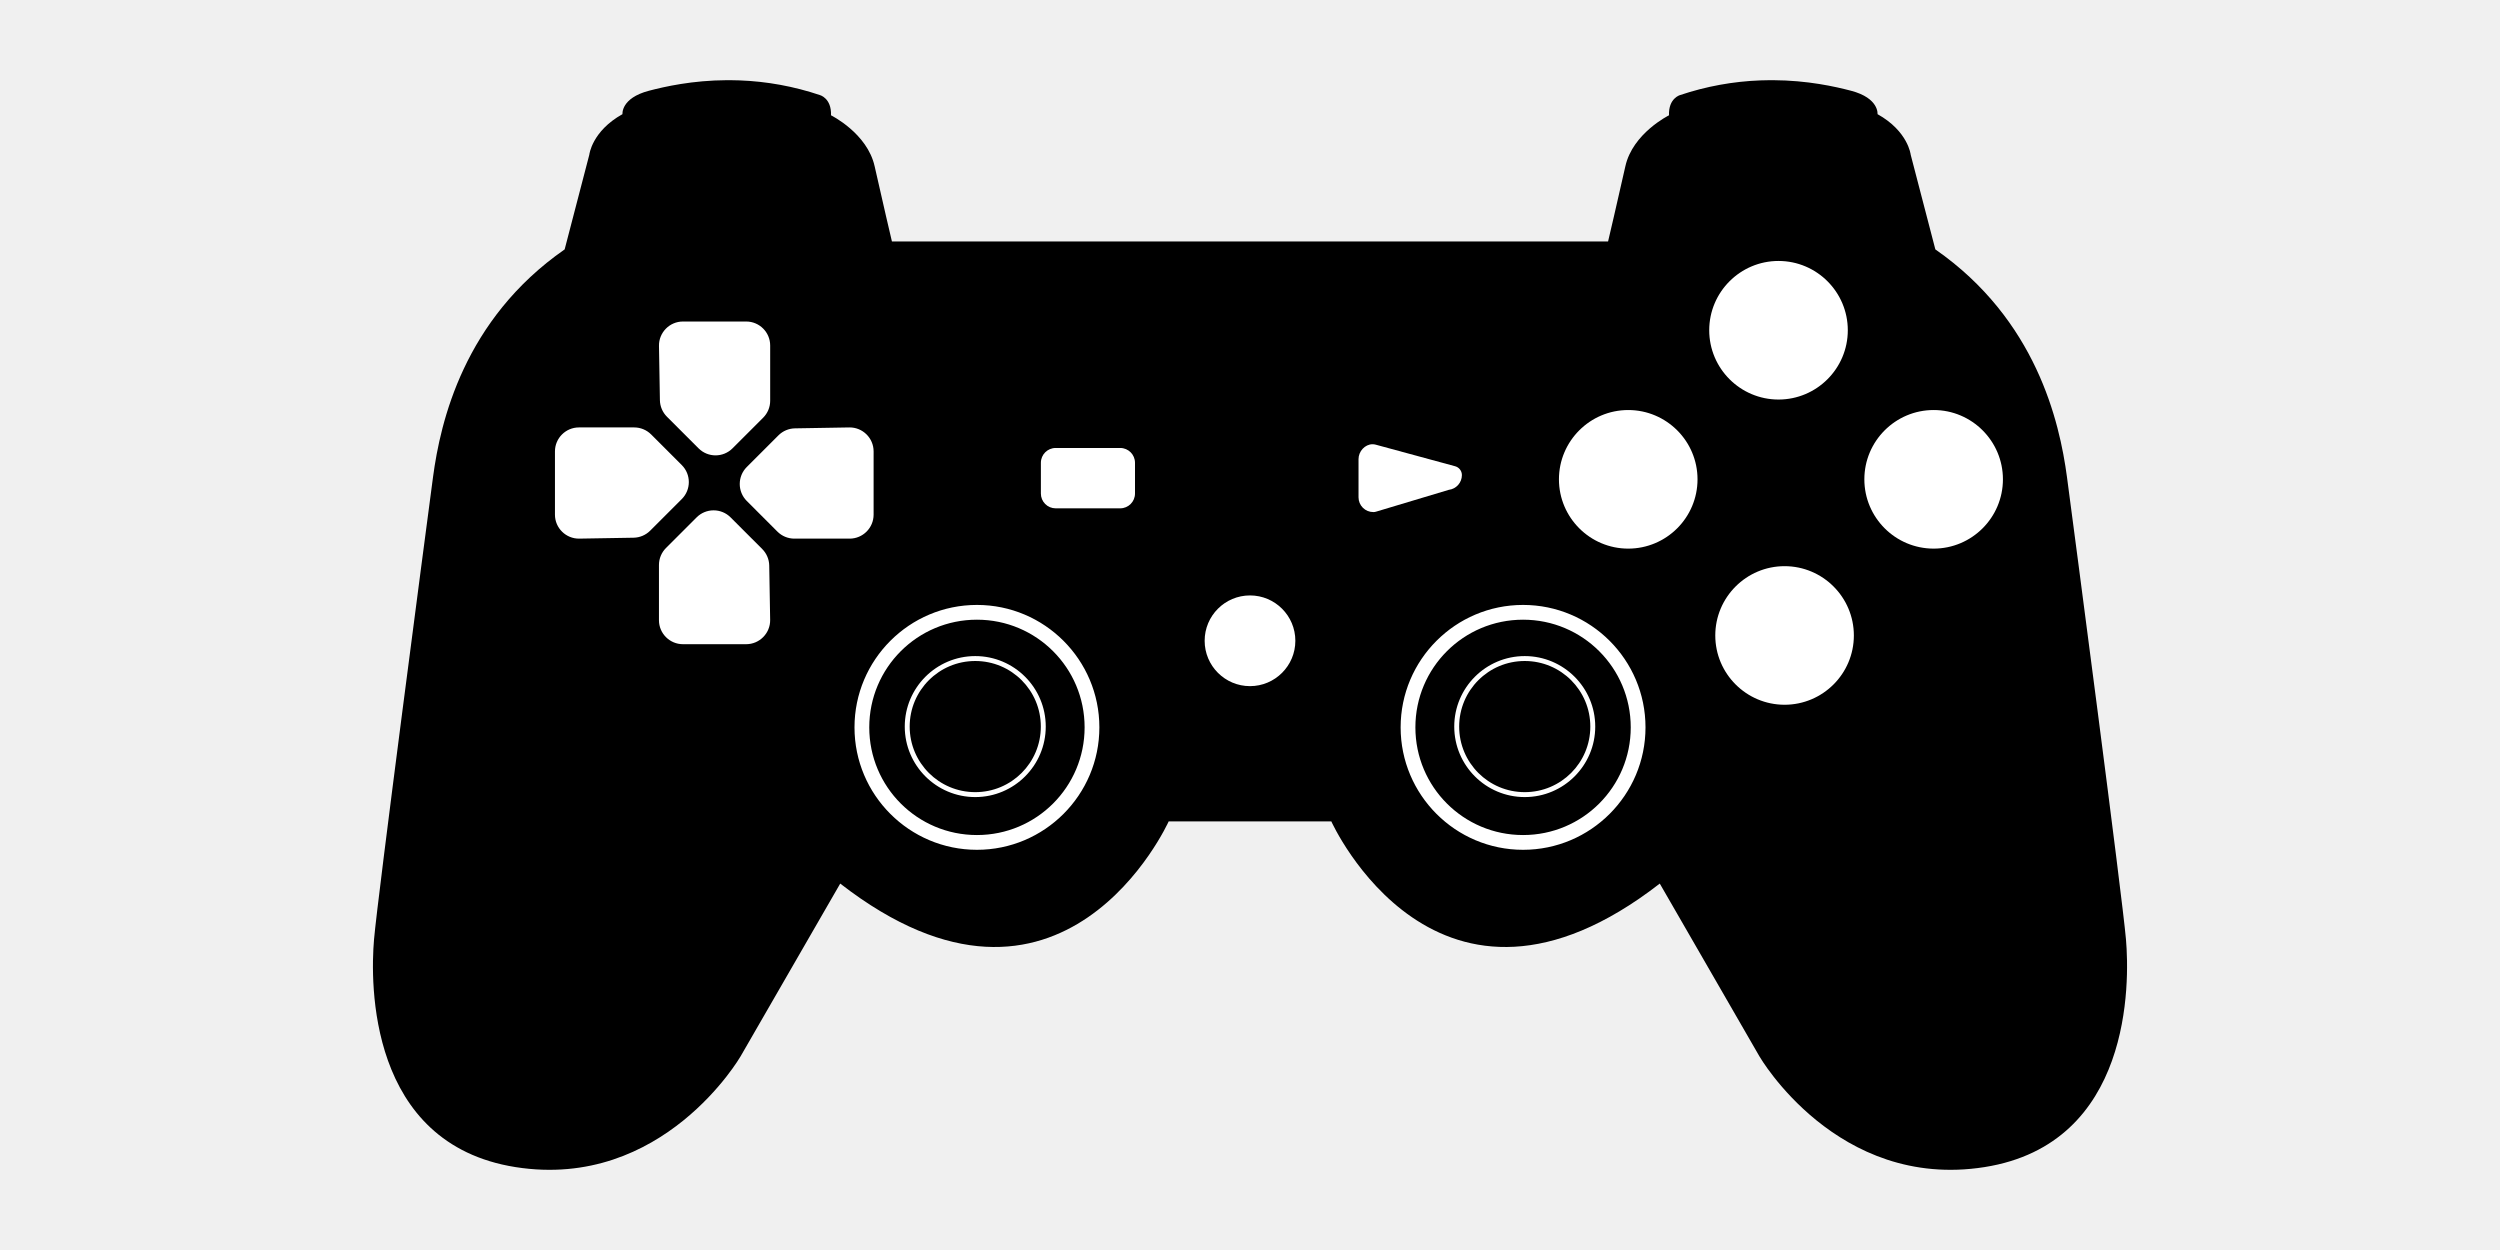
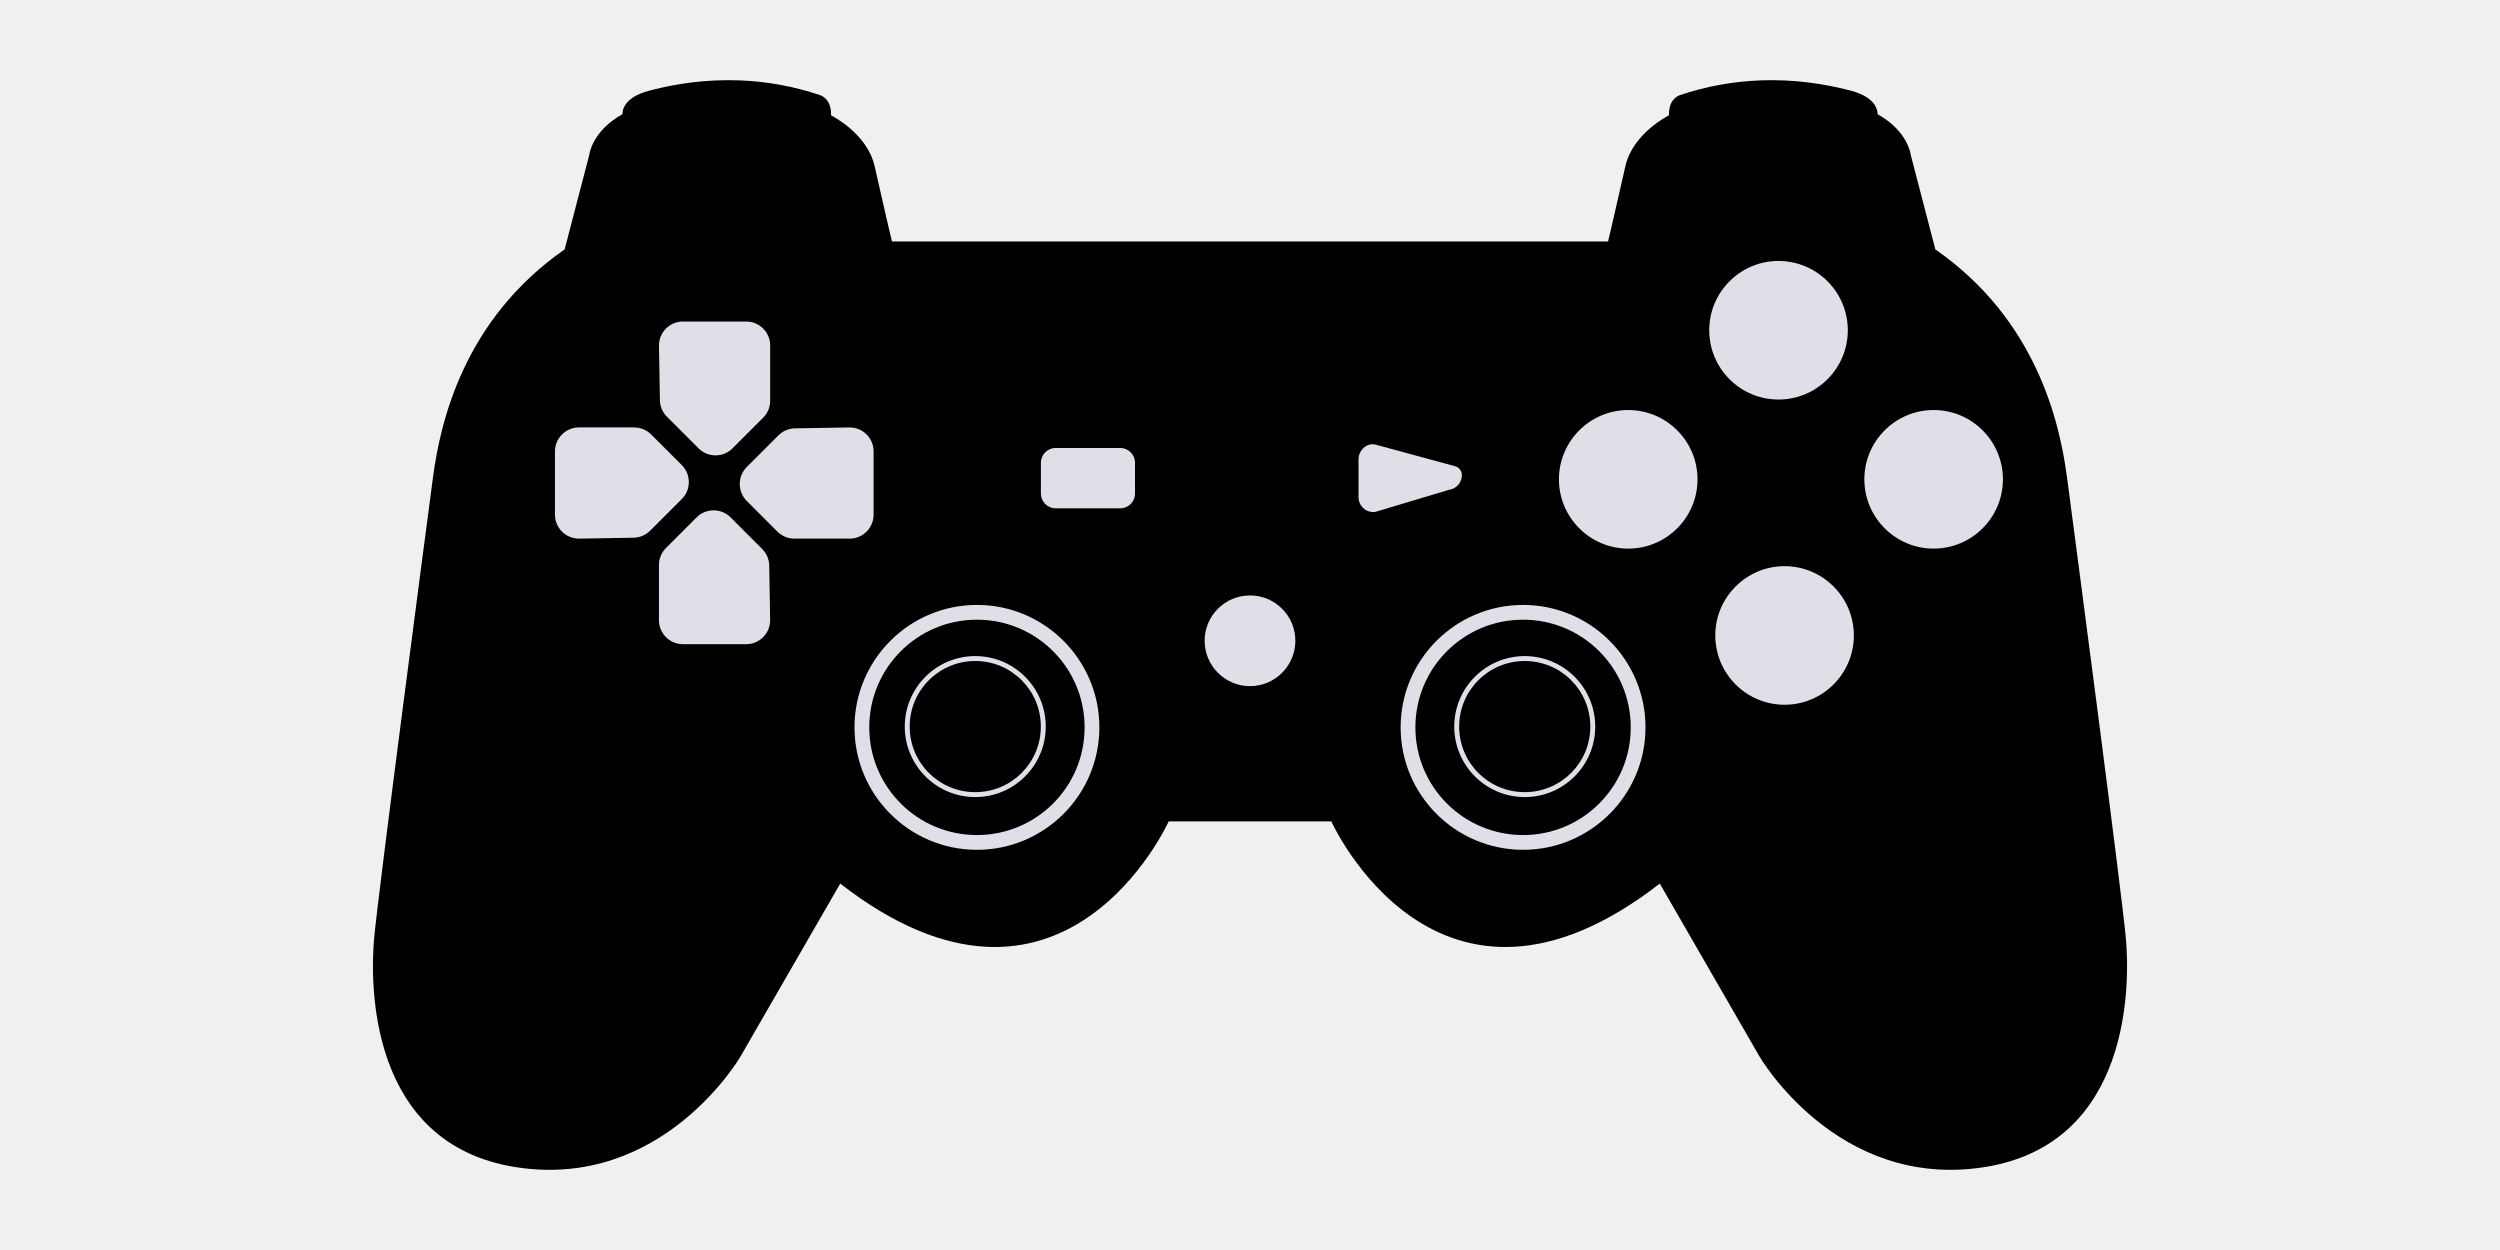
<svg xmlns="http://www.w3.org/2000/svg" xml:space="preserve" width="1000" height="500">
  <path d="M322.235 126.959c-11.668.06-20.941 2.164-26.265 3.56-9.524 2.5-8.92 7.883-8.92 7.883-10.345 5.786-11.174 13.672-11.174 13.672l-8.305 31.89c-33.964 23.625-41.85 58.046-44.342 76.68-2.475 18.657-18.635 141.322-19.878 155.805-1.25 14.516-2.077 68.791 47.662 76.674 49.735 7.852 75.824-37.314 75.824-37.314l33.57-58.2c75 58.2 110.643-20.937 110.643-20.937h54.804s35.643 79.137 110.643 20.937l33.57 58.2s26.09 45.166 75.825 37.314c49.739-7.883 48.91-62.158 47.662-76.674-1.243-14.483-17.404-137.148-19.88-155.804-2.49-18.635-10.377-53.056-44.341-76.68l-8.305-31.89s-.829-7.887-11.174-13.673c0 0 .605-5.383-8.92-7.882-5.324-1.397-14.597-3.5-26.265-3.561h-1.035a100 100 0 0 0-3.196.068 96.1 96.1 0 0 0-27.093 4.948s-3.951 1.035-3.744 6.818c0 0-12.238 6.035-14.702 17.2-2.498 11.206-5.818 25.3-5.818 25.3H377.823s-3.32-14.094-5.818-25.3c-2.464-11.165-14.701-17.2-14.701-17.2.207-5.783-3.744-6.818-3.744-6.818a96.1 96.1 0 0 0-27.094-4.948 99 99 0 0 0-3.196-.068z" style="fill:#000;stroke-width:1" transform="translate(-91.842 -118.674)scale(1.18736)" />
-   <path d="M499.998 238.172c-10.01 0-18.139 8.13-18.139 18.139 0 10.01 8.131 18.143 18.14 18.143s18.142-8.134 18.142-18.143-8.133-18.14-18.143-18.14" style="baseline-shift:baseline;display:inline;overflow:visible;vector-effect:none;fill:#fff;fill-opacity:1;stroke-width:1.187;stop-color:#000" />
-   <path d="M307.415 208.26c-4.497.005-8.14 3.712-8.066 8.209l.311 18.289a8.07 8.07 0 0 0 2.362 5.568l10.674 10.673c3.144 3.14 8.267 3.14 11.411 0l10.332-10.328a8.07 8.07 0 0 0 2.37-5.705v-18.631c0-4.448-3.627-8.074-8.075-8.074zm-35.036 35.681c-4.446 0-8.071 3.623-8.074 8.069v20.369l-.002.948c-.001 4.503 3.713 8.152 8.215 8.074l18.289-.31a8.08 8.08 0 0 0 5.568-2.363l10.673-10.674c3.14-3.144 3.14-8.267 0-11.411l-10.332-10.334h-.002a8.08 8.08 0 0 0-5.705-2.368zm91.071 0-18.297.312a8.07 8.07 0 0 0-5.565 2.362l-10.674 10.675h-.002c-3.14 3.145-3.14 8.267 0 11.412h.002l10.33 10.332a8.07 8.07 0 0 0 5.705 2.37h18.629c4.448 0 8.074-3.627 8.074-8.075v-20.37h.002v-.95c-.003-4.497-3.708-8.14-8.204-8.068m-45.7 27.932a8.05 8.05 0 0 0-5.707 2.354l-10.334 10.332a8.08 8.08 0 0 0-2.368 5.707v18.63c.003 4.446 3.629 8.069 8.074 8.069h21.32c4.496-.003 8.14-3.708 8.066-8.204v-.002l-.311-18.29a8.07 8.07 0 0 0-2.362-5.567l-10.674-10.675a8.05 8.05 0 0 0-5.705-2.354" style="baseline-shift:baseline;display:inline;overflow:visible;vector-effect:none;fill:#fff;stroke-width:.95;stop-color:#000" transform="translate(-91.842 -118.674)scale(1.18736)" />
-   <path d="M422.273 179.187a5.925 5.925 0 0 0-5.92 5.922v12.29a5.91 5.91 0 0 0 5.92 5.936h25.81a5.925 5.925 0 0 0 5.917-5.937V185.11a5.925 5.925 0 0 0-5.917-5.922z" style="fill:#fff;fill-opacity:1;fill-rule:evenodd;stroke-width:.513;stroke-linecap:round;stroke-miterlimit:7;paint-order:stroke markers fill" />
-   <path d="M590.443 303.737c-22.76 0-41.247 18.486-41.247 41.247s18.486 41.247 41.247 41.247 41.247-18.486 41.247-41.247-18.486-41.247-41.247-41.247m0 4.973c20.053 0 36.274 16.22 36.274 36.274 0 20.053-16.22 36.274-36.274 36.274-20.053 0-36.274-16.22-36.274-36.274 0-20.053 16.22-36.274 36.274-36.274m.565 12.26c-13.106 0-23.748 10.643-23.748 23.748s10.642 23.749 23.748 23.749 23.748-10.643 23.748-23.748-10.642-23.749-23.748-23.749m0 1.658c12.21 0 22.09 9.88 22.09 22.09s-9.88 22.09-22.09 22.09-22.09-9.88-22.09-22.09 9.88-22.09 22.09-22.09" style="baseline-shift:baseline;display:inline;overflow:visible;opacity:1;vector-effect:none;fill:#fff;stroke-width:.829;stop-color:#000;stop-opacity:1" transform="translate(-91.842 -118.674)scale(1.18736)" />
-   <path d="M539.707 249.604c-2.507.016-4.695 2.37-4.695 5.013v12.871a4.967 4.967 0 0 0 5 4.965c.296.005.592-.036.875-.125l24.54-7.363a5.01 5.01 0 0 0 4.41-4.967 3.09 3.09 0 0 0-2.286-2.982l-26.754-7.27a4 4 0 0 0-1.09-.142" style="fill:#fff;fill-opacity:1;fill-rule:evenodd;stroke:none;stroke-width:.547;stroke-linecap:round;stroke-miterlimit:7;paint-order:stroke markers fill" transform="translate(-91.842 -118.674)scale(1.18736)" />
-   <path d="M676.5 187.86c-12.874 0-23.344 10.47-23.344 23.344s10.47 23.342 23.344 23.342 23.342-10.467 23.342-23.342-10.468-23.343-23.342-23.343m-50.627 50.22c-12.874 0-23.344 10.469-23.344 23.343s10.47 23.344 23.344 23.344 23.342-10.47 23.342-23.344-10.468-23.344-23.342-23.344m102.887 0c-12.875 0-23.344 10.469-23.344 23.343s10.47 23.344 23.344 23.344 23.34-10.47 23.34-23.344-10.466-23.344-23.34-23.344m-50.22 52.6c-12.873 0-23.343 10.47-23.343 23.345s10.47 23.342 23.344 23.342 23.342-10.468 23.342-23.342-10.468-23.344-23.342-23.344" style="baseline-shift:baseline;display:inline;overflow:visible;vector-effect:none;fill:#fff;fill-opacity:1;stop-color:#000" transform="translate(-91.842 -118.674)scale(1.18736)" />
-   <path d="M406.461 303.737c22.76 0 41.247 18.486 41.247 41.247s-18.486 41.247-41.247 41.247-41.247-18.486-41.247-41.247 18.487-41.247 41.247-41.247m0 4.973c-20.053 0-36.273 16.22-36.273 36.274 0 20.053 16.22 36.274 36.273 36.274s36.274-16.22 36.274-36.274c0-20.053-16.22-36.274-36.274-36.274m-.565 12.26c13.106 0 23.748 10.643 23.748 23.748s-10.642 23.749-23.748 23.749c-13.105 0-23.748-10.643-23.748-23.748s10.642-23.749 23.748-23.749m0 1.658c-12.21 0-22.09 9.88-22.09 22.09s9.88 22.09 22.09 22.09 22.09-9.88 22.09-22.09-9.88-22.09-22.09-22.09" style="baseline-shift:baseline;display:inline;overflow:visible;opacity:1;vector-effect:none;fill:#fff;stroke-width:.829;stop-color:#000;stop-opacity:1" transform="translate(-91.842 -118.674)scale(1.18736)" />
+   <path d="M499.998 238.172c-10.01 0-18.139 8.13-18.139 18.139 0 10.01 8.131 18.143 18.14 18.143s18.142-8.134 18.142-18.143-8.133-18.14-18.143-18.14" style="baseline-shift:baseline;display:inline;overflow:visible;vector-effect:none;fill:#dfdfe7;fill-opacity:1;stroke-width:1.187;stop-color:#000" />
+   <path d="M307.415 208.26c-4.497.005-8.14 3.712-8.066 8.209l.311 18.289a8.07 8.07 0 0 0 2.362 5.568l10.674 10.673c3.144 3.14 8.267 3.14 11.411 0l10.332-10.328a8.07 8.07 0 0 0 2.37-5.705v-18.631c0-4.448-3.627-8.074-8.075-8.074zm-35.036 35.681c-4.446 0-8.071 3.623-8.074 8.069v20.369l-.002.948c-.001 4.503 3.713 8.152 8.215 8.074l18.289-.31a8.08 8.08 0 0 0 5.568-2.363l10.673-10.674c3.14-3.144 3.14-8.267 0-11.411l-10.332-10.334h-.002a8.08 8.08 0 0 0-5.705-2.368zm91.071 0-18.297.312a8.07 8.07 0 0 0-5.565 2.362l-10.674 10.675h-.002c-3.14 3.145-3.14 8.267 0 11.412h.002l10.33 10.332a8.07 8.07 0 0 0 5.705 2.37h18.629c4.448 0 8.074-3.627 8.074-8.075v-20.37h.002v-.95c-.003-4.497-3.708-8.14-8.204-8.068m-45.7 27.932a8.05 8.05 0 0 0-5.707 2.354l-10.334 10.332a8.08 8.08 0 0 0-2.368 5.707v18.63c.003 4.446 3.629 8.069 8.074 8.069h21.32c4.496-.003 8.14-3.708 8.066-8.204v-.002l-.311-18.29a8.07 8.07 0 0 0-2.362-5.567l-10.674-10.675a8.05 8.05 0 0 0-5.705-2.354" style="baseline-shift:baseline;display:inline;overflow:visible;vector-effect:none;fill:#dfdfe7;stroke-width:.95;stop-color:#000;fill-opacity:1" transform="translate(-91.842 -118.674)scale(1.18736)" />
+   <path d="M422.273 179.187a5.925 5.925 0 0 0-5.92 5.922v12.29a5.91 5.91 0 0 0 5.92 5.936h25.81a5.925 5.925 0 0 0 5.917-5.937V185.11a5.925 5.925 0 0 0-5.917-5.922z" style="fill:#dfdfe7;fill-opacity:1;fill-rule:evenodd;stroke-width:.513;stroke-linecap:round;stroke-miterlimit:7;paint-order:stroke markers fill" />
+   <path d="M590.443 303.737c-22.76 0-41.247 18.486-41.247 41.247s18.486 41.247 41.247 41.247 41.247-18.486 41.247-41.247-18.486-41.247-41.247-41.247m0 4.973c20.053 0 36.274 16.22 36.274 36.274 0 20.053-16.22 36.274-36.274 36.274-20.053 0-36.274-16.22-36.274-36.274 0-20.053 16.22-36.274 36.274-36.274m.565 12.26c-13.106 0-23.748 10.643-23.748 23.748s10.642 23.749 23.748 23.749 23.748-10.643 23.748-23.748-10.642-23.749-23.748-23.749m0 1.658c12.21 0 22.09 9.88 22.09 22.09s-9.88 22.09-22.09 22.09-22.09-9.88-22.09-22.09 9.88-22.09 22.09-22.09" style="baseline-shift:baseline;display:inline;overflow:visible;opacity:1;vector-effect:none;fill:#dfdfe7;stroke-width:.829;stop-color:#000;stop-opacity:1;fill-opacity:1" transform="translate(-91.842 -118.674)scale(1.18736)" />
+   <path d="M539.707 249.604c-2.507.016-4.695 2.37-4.695 5.013v12.871a4.967 4.967 0 0 0 5 4.965c.296.005.592-.036.875-.125l24.54-7.363a5.01 5.01 0 0 0 4.41-4.967 3.09 3.09 0 0 0-2.286-2.982l-26.754-7.27a4 4 0 0 0-1.09-.142" style="fill:#dfdfe7;fill-opacity:1;fill-rule:evenodd;stroke:none;stroke-width:.547;stroke-linecap:round;stroke-miterlimit:7;paint-order:stroke markers fill" transform="translate(-91.842 -118.674)scale(1.18736)" />
+   <path d="M676.5 187.86c-12.874 0-23.344 10.47-23.344 23.344s10.47 23.342 23.344 23.342 23.342-10.467 23.342-23.342-10.468-23.343-23.342-23.343m-50.627 50.22c-12.874 0-23.344 10.469-23.344 23.343s10.47 23.344 23.344 23.344 23.342-10.47 23.342-23.344-10.468-23.344-23.342-23.344m102.887 0c-12.875 0-23.344 10.469-23.344 23.343s10.47 23.344 23.344 23.344 23.34-10.47 23.34-23.344-10.466-23.344-23.34-23.344m-50.22 52.6c-12.873 0-23.343 10.47-23.343 23.345s10.47 23.342 23.344 23.342 23.342-10.468 23.342-23.342-10.468-23.344-23.342-23.344" style="baseline-shift:baseline;display:inline;overflow:visible;vector-effect:none;fill:#dfdfe7;fill-opacity:1;stop-color:#000" transform="translate(-91.842 -118.674)scale(1.18736)" />
+   <path d="M406.461 303.737c22.76 0 41.247 18.486 41.247 41.247s-18.486 41.247-41.247 41.247-41.247-18.486-41.247-41.247 18.487-41.247 41.247-41.247m0 4.973c-20.053 0-36.273 16.22-36.273 36.274 0 20.053 16.22 36.274 36.273 36.274s36.274-16.22 36.274-36.274c0-20.053-16.22-36.274-36.274-36.274m-.565 12.26c13.106 0 23.748 10.643 23.748 23.748s-10.642 23.749-23.748 23.749c-13.105 0-23.748-10.643-23.748-23.748s10.642-23.749 23.748-23.749m0 1.658c-12.21 0-22.09 9.88-22.09 22.09s9.88 22.09 22.09 22.09 22.09-9.88 22.09-22.09-9.88-22.09-22.09-22.09" style="baseline-shift:baseline;display:inline;overflow:visible;opacity:1;vector-effect:none;fill:#dfdfe7;stroke-width:.829;stop-color:#000;stop-opacity:1;fill-opacity:1" transform="translate(-91.842 -118.674)scale(1.18736)" />
</svg>
